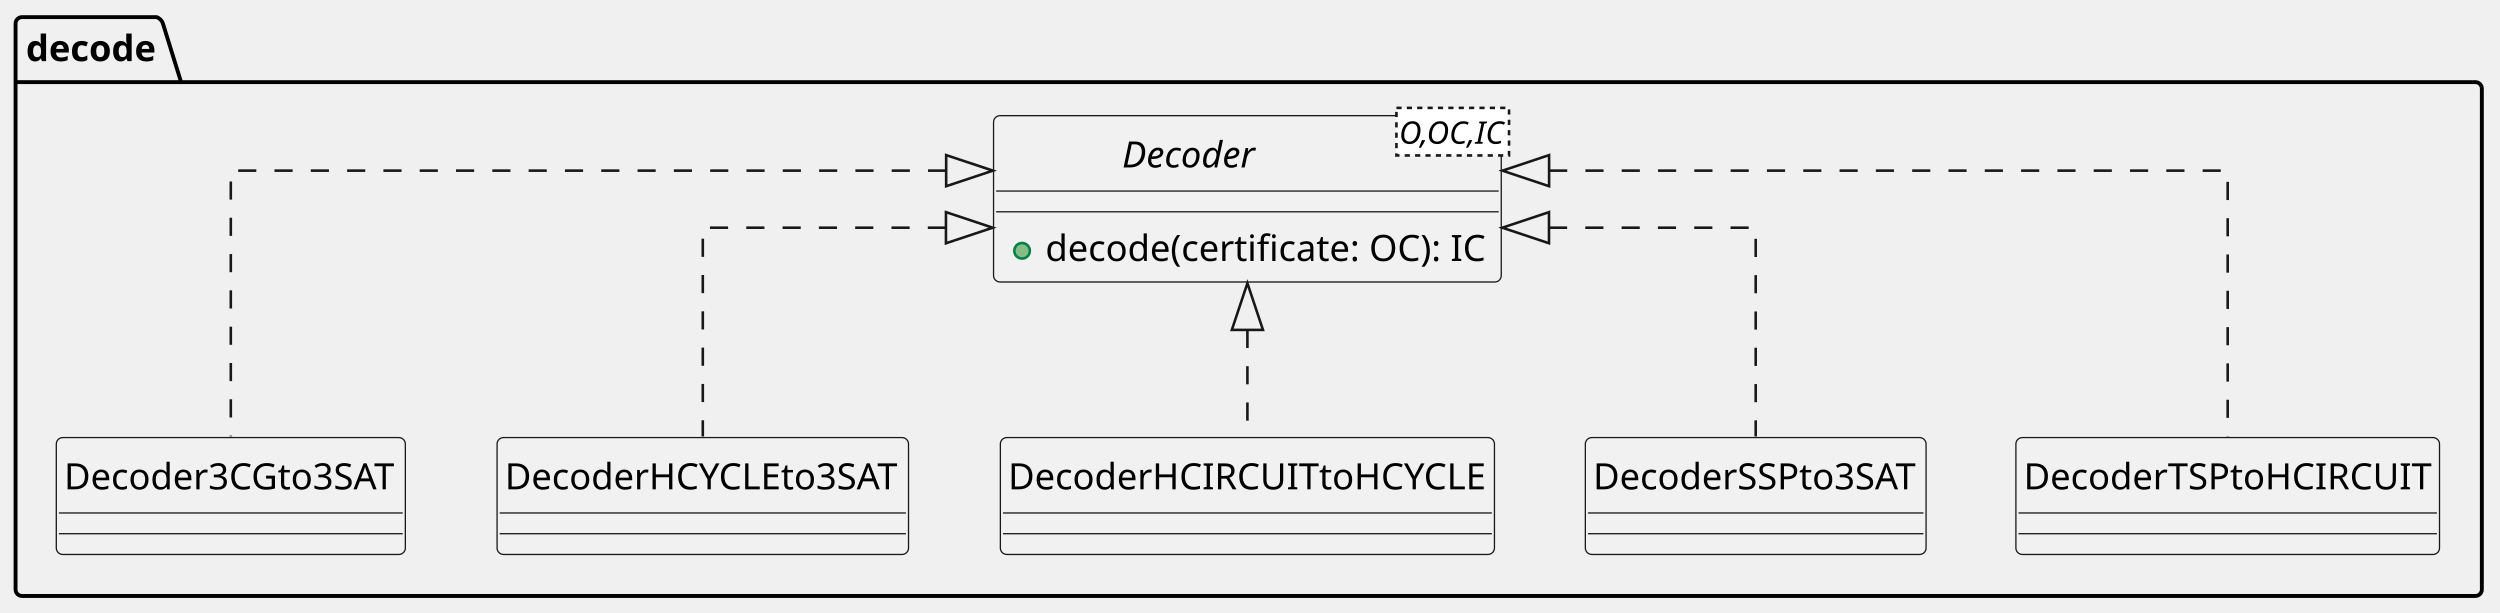
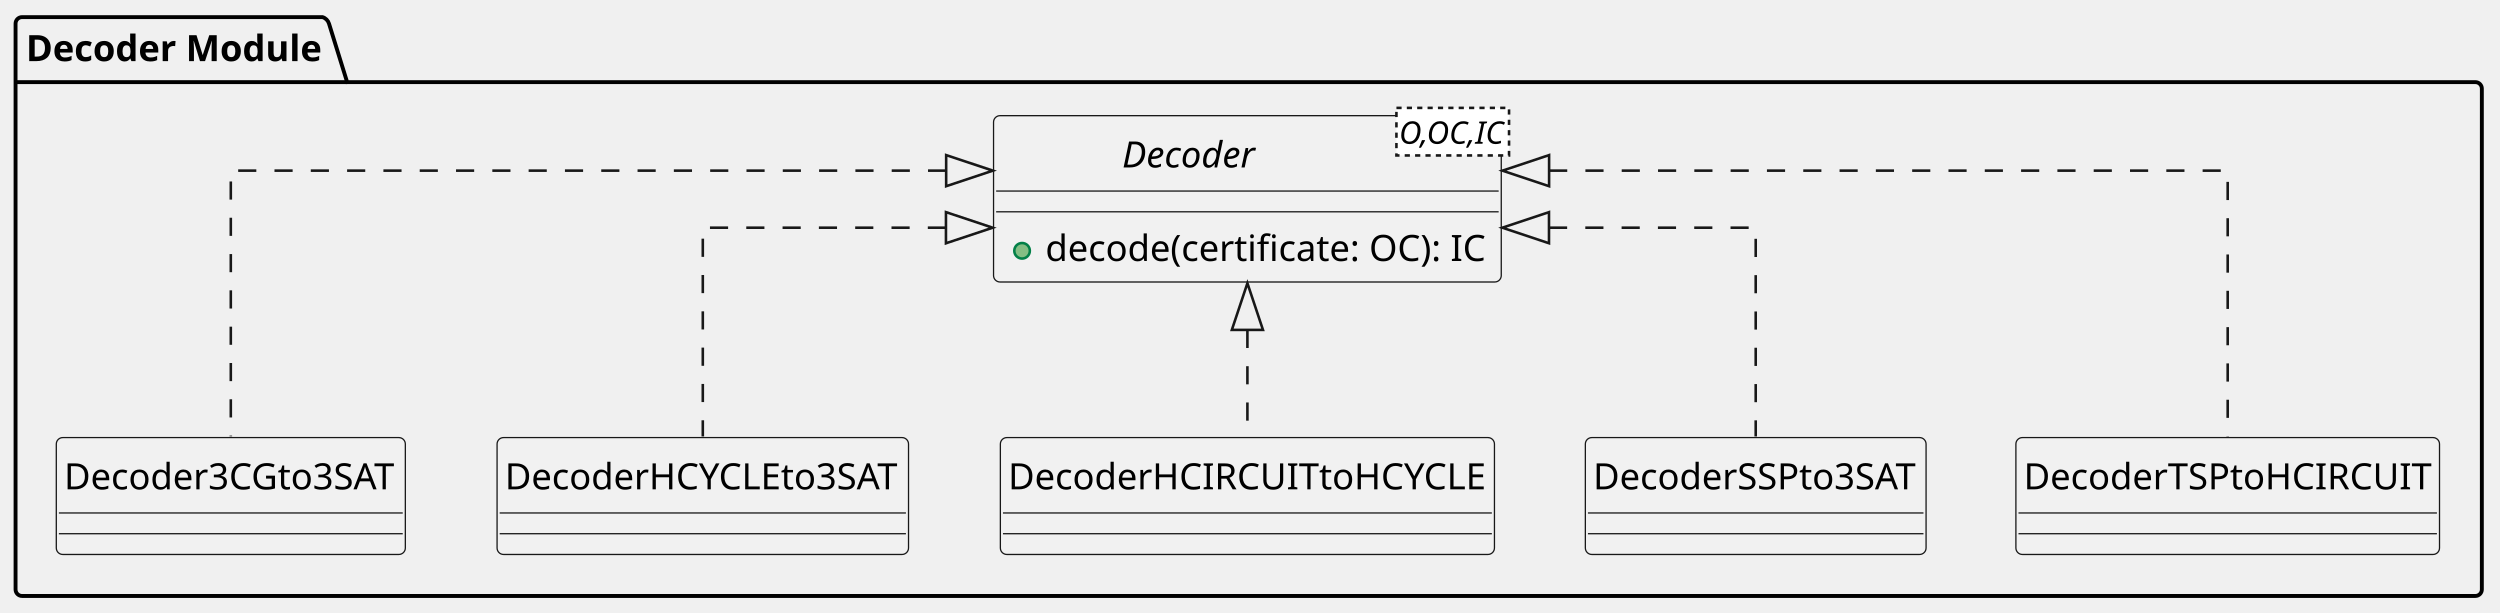
<svg xmlns="http://www.w3.org/2000/svg" contentStyleType="text/css" data-diagram-type="CLASS" height="236px" preserveAspectRatio="none" style="width:964px;height:236px;background:#FFFFFF;" version="1.1" viewBox="0 0 964 236" width="964px" zoomAndPan="magnify">
  <defs />
  <g>
-     <g class="cluster" data-qualified-name="decode" data-source-line="4" id="ent0002">
-       <path d="M8.5,6.602 L60.327,6.602 A3.75,3.75 0 0 1 62.827,9.102 L69.827,31.67 L954.5,31.67 A2.5,2.5 0 0 1 957,34.17 L957,227.302 A2.5,2.5 0 0 1 954.5,229.802 L8.5,229.802 A2.5,2.5 0 0 1 6,227.302 L6,9.102 A2.5,2.5 0 0 1 8.5,6.602" fill="none" style="stroke:#000000;stroke-width:1.5;" />
-       <line style="stroke:#000000;stroke-width:1.5;" x1="6" x2="69.827" y1="31.67" y2="31.67" />
-       <text fill="#000000" font-family="sans-serif" font-size="14" font-weight="bold" lengthAdjust="spacing" textLength="50.827" x="10" y="23.568">decode</text>
+     <g class="cluster" data-qualified-name="Decoder Module" data-source-line="4" id="ent0002">
+       <path d="M8.5,6.602 L124.359,6.602 A3.75,3.75 0 0 1 126.859,9.102 L133.859,31.67 L954.5,31.67 A2.5,2.5 0 0 1 957,34.17 L957,227.302 A2.5,2.5 0 0 1 954.5,229.802 L8.5,229.802 A2.5,2.5 0 0 1 6,227.302 L6,9.102 A2.5,2.5 0 0 1 8.5,6.602" fill="none" style="stroke:#000000;stroke-width:1.5;" />
+       <line style="stroke:#000000;stroke-width:1.5;" x1="6" x2="133.859" y1="31.67" y2="31.67" />
+       <text fill="#000000" font-family="sans-serif" font-size="14" font-weight="bold" lengthAdjust="spacing" textLength="114.859" x="10" y="23.568">Decoder Module</text>
    </g>
-     <g class="entity" data-qualified-name="decode.Decoder" data-source-line="6" id="ent0003">
+     <g class="entity" data-qualified-name="Decoder Module.Decoder" data-source-line="6" id="ent0003">
      <rect fill="#F1F1F1" height="64.136" rx="2.5" ry="2.5" style="stroke:#181818;stroke-width:0.5;" width="195.777" x="383.11" y="44.602" />
      <text fill="#000000" font-family="sans-serif" font-size="14" font-style="italic" lengthAdjust="spacing" textLength="51.212" x="432.681" y="64.568">Decoder</text>
      <rect fill="#FFFFFF" height="18.344" style="stroke:#181818;stroke-width:1;stroke-dasharray:2,2;" width="43.424" x="538.463" y="41.602" />
      <text fill="#000000" font-family="sans-serif" font-size="12" font-style="italic" lengthAdjust="spacing" textLength="41.424" x="539.463" y="55.43">O,OC,IC</text>
      <line style="stroke:#181818;stroke-width:0.5;" x1="384.11" x2="577.887" y1="73.67" y2="73.67" />
      <line style="stroke:#181818;stroke-width:0.5;" x1="384.11" x2="577.887" y1="81.67" y2="81.67" />
      <g data-visibility-modifier="PUBLIC_METHOD">
        <ellipse cx="394.11" cy="96.704" fill="#84BE84" rx="3" ry="3" style="stroke:#038048;stroke-width:1;" />
      </g>
      <text fill="#000000" font-family="sans-serif" font-size="14" lengthAdjust="spacing" textLength="169.777" x="403.11" y="100.636">decode(certificate: OC): IC</text>
    </g>
-     <g class="entity" data-qualified-name="decode.Decoder3CGto3SAT" data-source-line="10" id="ent0004">
+     <g class="entity" data-qualified-name="Decoder Module.Decoder3CGto3SAT" data-source-line="10" id="ent0004">
      <rect fill="#F1F1F1" height="45.068" rx="2.5" ry="2.5" style="stroke:#181818;stroke-width:0.5;" width="134.589" x="21.71" y="168.732" />
      <text fill="#000000" font-family="sans-serif" font-size="14" lengthAdjust="spacing" textLength="128.589" x="24.71" y="188.698">Decoder3CGto3SAT</text>
      <line style="stroke:#181818;stroke-width:0.5;" x1="22.71" x2="155.299" y1="197.8" y2="197.8" />
      <line style="stroke:#181818;stroke-width:0.5;" x1="22.71" x2="155.299" y1="205.8" y2="205.8" />
    </g>
-     <g class="entity" data-qualified-name="decode.DecoderHCYCLEto3SAT" data-source-line="11" id="ent0006">
+     <g class="entity" data-qualified-name="Decoder Module.DecoderHCYCLEto3SAT" data-source-line="11" id="ent0006">
      <rect fill="#F1F1F1" height="45.068" rx="2.5" ry="2.5" style="stroke:#181818;stroke-width:0.5;" width="158.655" x="191.67" y="168.732" />
      <text fill="#000000" font-family="sans-serif" font-size="14" lengthAdjust="spacing" textLength="152.655" x="194.67" y="188.698">DecoderHCYCLEto3SAT</text>
      <line style="stroke:#181818;stroke-width:0.5;" x1="192.67" x2="349.325" y1="197.8" y2="197.8" />
      <line style="stroke:#181818;stroke-width:0.5;" x1="192.67" x2="349.325" y1="205.8" y2="205.8" />
    </g>
-     <g class="entity" data-qualified-name="decode.DecoderHCIRCUITtoHCYCLE" data-source-line="12" id="ent0008">
+     <g class="entity" data-qualified-name="Decoder Module.DecoderHCIRCUITtoHCYCLE" data-source-line="12" id="ent0008">
      <rect fill="#F1F1F1" height="45.068" rx="2.5" ry="2.5" style="stroke:#181818;stroke-width:0.5;" width="190.519" x="385.74" y="168.732" />
      <text fill="#000000" font-family="sans-serif" font-size="14" lengthAdjust="spacing" textLength="184.519" x="388.74" y="188.698">DecoderHCIRCUITtoHCYCLE</text>
      <line style="stroke:#181818;stroke-width:0.5;" x1="386.74" x2="575.259" y1="197.8" y2="197.8" />
      <line style="stroke:#181818;stroke-width:0.5;" x1="386.74" x2="575.259" y1="205.8" y2="205.8" />
    </g>
-     <g class="entity" data-qualified-name="decode.DecoderSSPto3SAT" data-source-line="13" id="ent0010">
+     <g class="entity" data-qualified-name="Decoder Module.DecoderSSPto3SAT" data-source-line="13" id="ent0010">
      <rect fill="#F1F1F1" height="45.068" rx="2.5" ry="2.5" style="stroke:#181818;stroke-width:0.5;" width="131.383" x="611.31" y="168.732" />
      <text fill="#000000" font-family="sans-serif" font-size="14" lengthAdjust="spacing" textLength="125.383" x="614.31" y="188.698">DecoderSSPto3SAT</text>
      <line style="stroke:#181818;stroke-width:0.5;" x1="612.31" x2="741.693" y1="197.8" y2="197.8" />
      <line style="stroke:#181818;stroke-width:0.5;" x1="612.31" x2="741.693" y1="205.8" y2="205.8" />
    </g>
-     <g class="entity" data-qualified-name="decode.DecoderTSPtoHCIRCUIT" data-source-line="14" id="ent0012">
+     <g class="entity" data-qualified-name="Decoder Module.DecoderTSPtoHCIRCUIT" data-source-line="14" id="ent0012">
      <rect fill="#F1F1F1" height="45.068" rx="2.5" ry="2.5" style="stroke:#181818;stroke-width:0.5;" width="163.345" x="777.33" y="168.732" />
      <text fill="#000000" font-family="sans-serif" font-size="14" lengthAdjust="spacing" textLength="157.345" x="780.33" y="188.698">DecoderTSPtoHCIRCUIT</text>
      <line style="stroke:#181818;stroke-width:0.5;" x1="778.33" x2="939.675" y1="197.8" y2="197.8" />
      <line style="stroke:#181818;stroke-width:0.5;" x1="778.33" x2="939.675" y1="205.8" y2="205.8" />
    </g>
    <g class="link" data-entity-1="ent0003" data-entity-2="ent0004" data-link-type="extension" data-source-line="10" id="lnk5">
      <path d="M364.84,65.802 C248.73,65.802 89,65.802 89,65.802 C89,65.802 89,132.032 89,168.252" fill="none" id="Decoder-backto-Decoder3CGto3SAT" style="stroke:#181818;stroke-width:1;stroke-dasharray:7,7;" />
      <polygon fill="none" points="382.84,65.802,364.84,59.802,364.84,71.802,382.84,65.802" style="stroke:#181818;stroke-width:1;" />
    </g>
    <g class="link" data-entity-1="ent0003" data-entity-2="ent0006" data-link-type="extension" data-source-line="11" id="lnk7">
      <path d="M364.76,87.802 C310.11,87.802 271,87.802 271,87.802 C271,87.802 271,137.822 271,168.302" fill="none" id="Decoder-backto-DecoderHCYCLEto3SAT" style="stroke:#181818;stroke-width:1;stroke-dasharray:7,7;" />
      <polygon fill="none" points="382.76,87.802,364.76,81.802,364.76,93.802,382.76,87.802" style="stroke:#181818;stroke-width:1;" />
    </g>
    <g class="link" data-entity-1="ent0003" data-entity-2="ent0008" data-link-type="extension" data-source-line="12" id="lnk9">
      <path d="M481,127.202 C481,146.122 481,151.512 481,168.472" fill="none" id="Decoder-backto-DecoderHCIRCUITtoHCYCLE" style="stroke:#181818;stroke-width:1;stroke-dasharray:7,7;" />
      <polygon fill="none" points="481,109.202,475,127.202,487,127.202,481,109.202" style="stroke:#181818;stroke-width:1;" />
    </g>
    <g class="link" data-entity-1="ent0003" data-entity-2="ent0010" data-link-type="extension" data-source-line="13" id="lnk11">
      <path d="M597.29,87.802 C646.19,87.802 677,87.802 677,87.802 C677,87.802 677,137.822 677,168.302" fill="none" id="Decoder-backto-DecoderSSPto3SAT" style="stroke:#181818;stroke-width:1;stroke-dasharray:7,7;" />
      <polygon fill="none" points="579.29,87.802,597.29,93.802,597.29,81.802,579.29,87.802" style="stroke:#181818;stroke-width:1;" />
    </g>
    <g class="link" data-entity-1="ent0003" data-entity-2="ent0012" data-link-type="extension" data-source-line="14" id="lnk13">
      <path d="M597.33,65.802 C709.33,65.802 859,65.802 859,65.802 C859,65.802 859,132.032 859,168.252" fill="none" id="Decoder-backto-DecoderTSPtoHCIRCUIT" style="stroke:#181818;stroke-width:1;stroke-dasharray:7,7;" />
      <polygon fill="none" points="579.33,65.802,597.33,71.802,597.33,59.802,579.33,65.802" style="stroke:#181818;stroke-width:1;" />
    </g>
  </g>
</svg>
